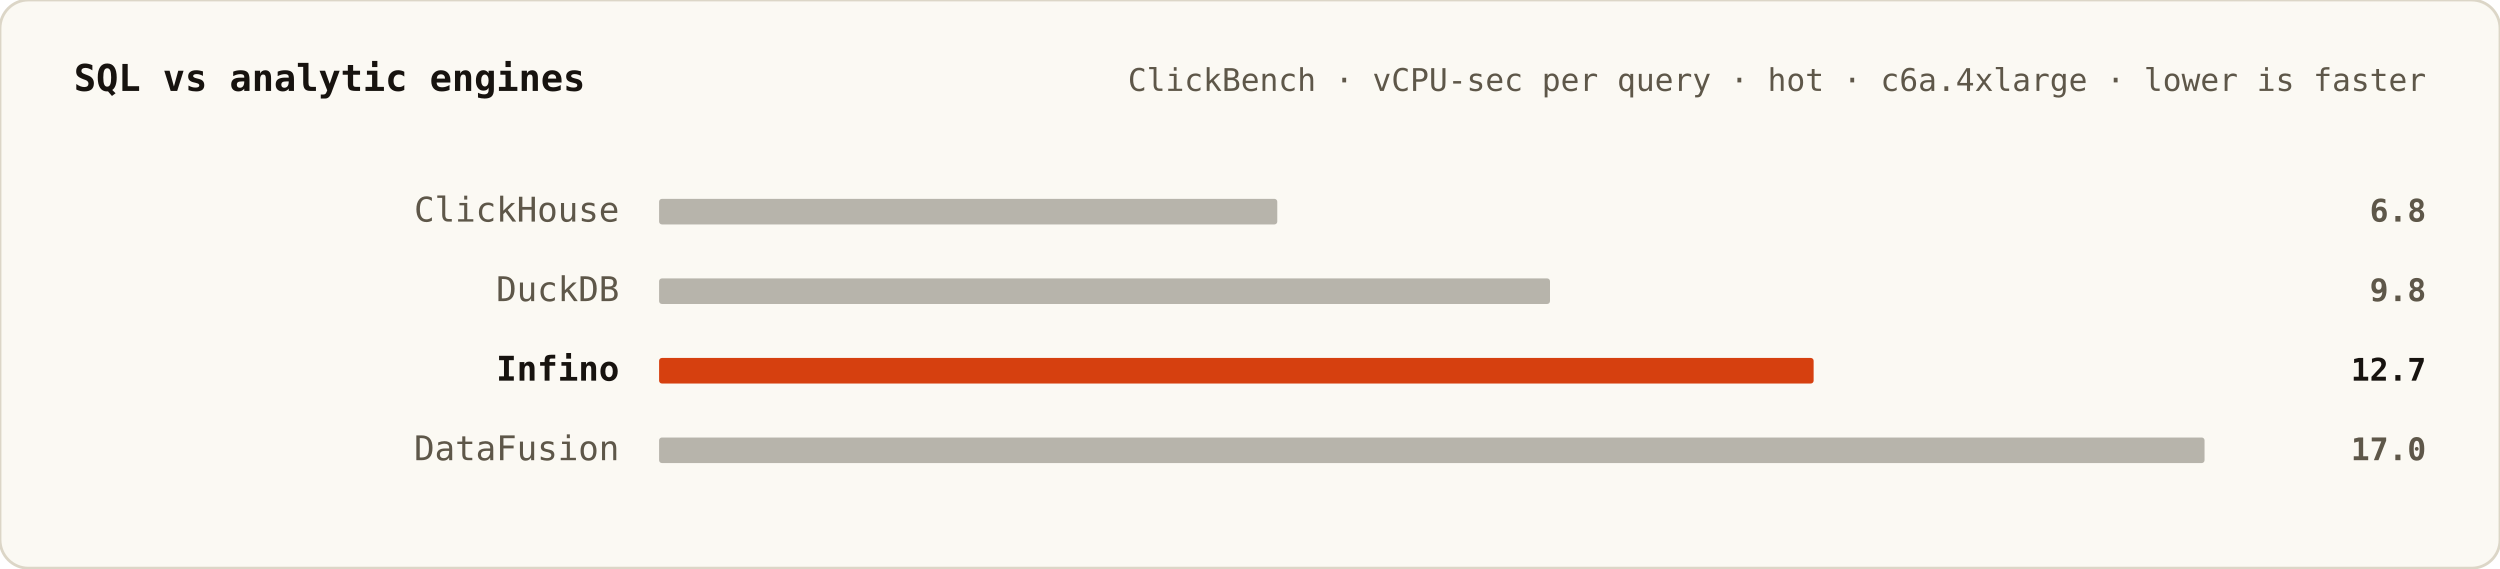
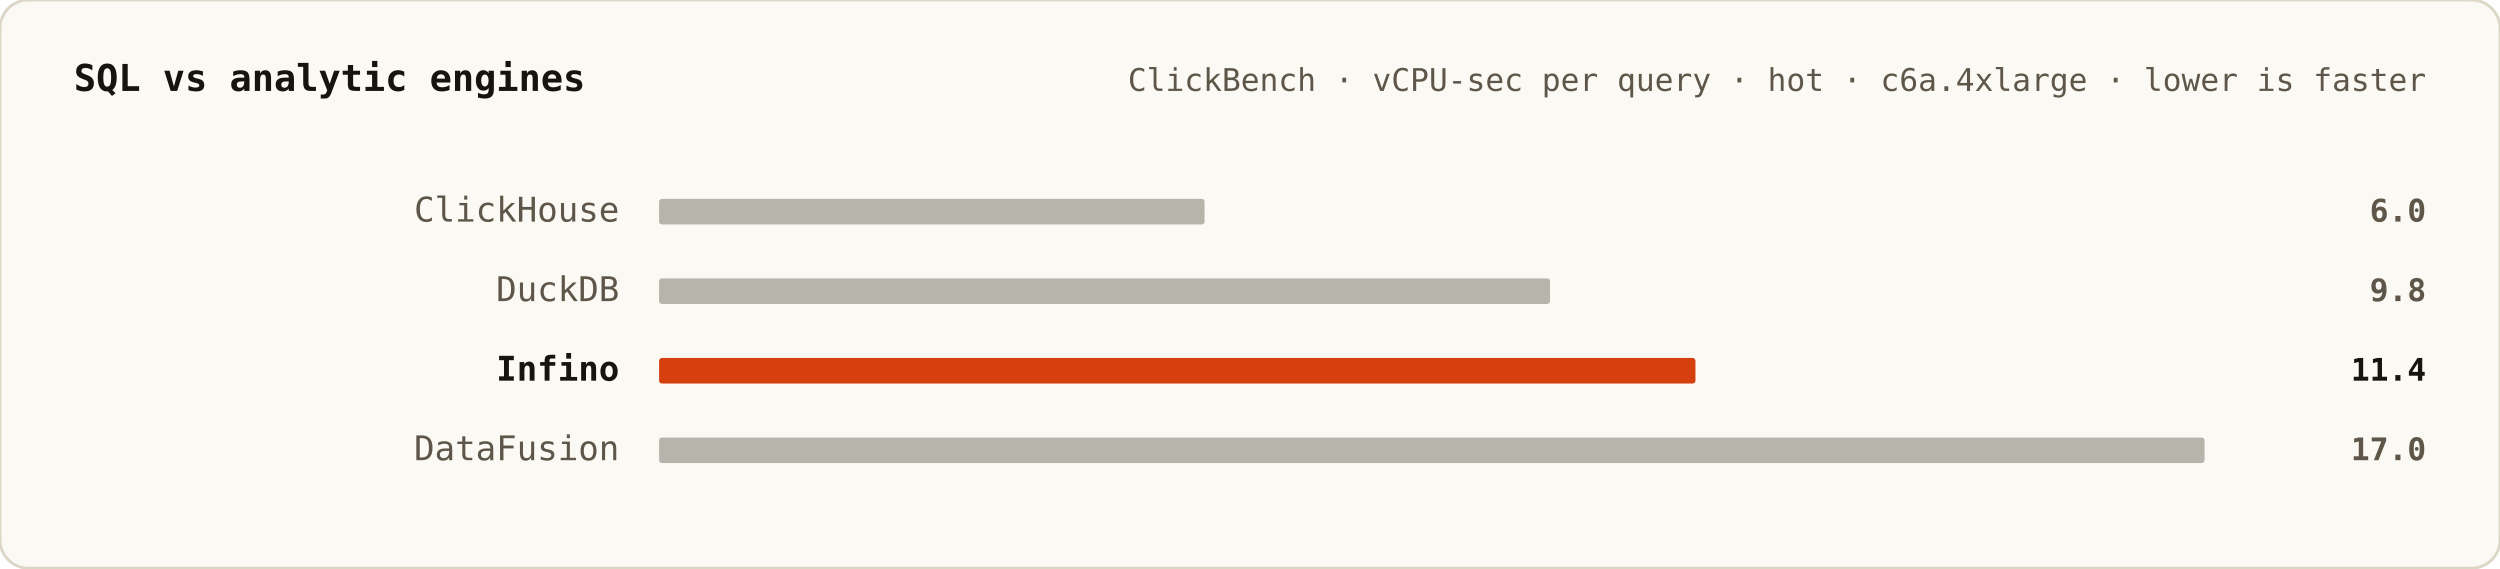
<svg xmlns="http://www.w3.org/2000/svg" width="880" height="200" viewBox="0 0 880 200" role="img">
  <rect width="880" height="200" rx="10" fill="#FBF9F3" stroke="#DCD6C7" />
  <text x="26.0" y="32.0" font-family="ui-monospace, SFMono-Regular, Menlo, Consolas, monospace" font-size="13" fill="#17130F" font-weight="600">SQL vs analytic engines</text>
  <text x="854.0" y="32.0" font-family="ui-monospace, SFMono-Regular, Menlo, Consolas, monospace" font-size="11" fill="#5E5749" text-anchor="end">ClickBench · vCPU-sec per query · hot · c6a.4xlarge · lower is faster</text>
  <text x="218.0" y="78.0" font-family="ui-monospace, SFMono-Regular, Menlo, Consolas, monospace" font-size="12" fill="#5E5749" text-anchor="end">ClickHouse</text>
-   <rect x="232" y="70" width="217.6" height="9" rx="1" fill="#B7B4AB" />
-   <text x="854.0" y="78.0" font-family="ui-monospace, SFMono-Regular, Menlo, Consolas, monospace" font-size="11" fill="#5E5749" font-weight="600" text-anchor="end">6.8</text>
+   <rect x="232" y="70" width="192.0" height="9" rx="1" fill="#B7B4AB" />
+   <text x="854.0" y="78.0" font-family="ui-monospace, SFMono-Regular, Menlo, Consolas, monospace" font-size="11" fill="#5E5749" font-weight="600" text-anchor="end">6.0</text>
  <text x="218.0" y="106.0" font-family="ui-monospace, SFMono-Regular, Menlo, Consolas, monospace" font-size="12" fill="#5E5749" text-anchor="end">DuckDB</text>
  <rect x="232" y="98" width="313.6" height="9" rx="1" fill="#B7B4AB" />
  <text x="854.0" y="106.0" font-family="ui-monospace, SFMono-Regular, Menlo, Consolas, monospace" font-size="11" fill="#5E5749" font-weight="600" text-anchor="end">9.8</text>
  <text x="218.0" y="134.0" font-family="ui-monospace, SFMono-Regular, Menlo, Consolas, monospace" font-size="12" fill="#17130F" font-weight="600" text-anchor="end">Infino</text>
-   <rect x="232" y="126" width="406.4" height="9" rx="1" fill="#D6400F" />
-   <text x="854.0" y="134.0" font-family="ui-monospace, SFMono-Regular, Menlo, Consolas, monospace" font-size="11" fill="#17130F" font-weight="600" text-anchor="end">12.7</text>
+   <rect x="232" y="126" width="364.8" height="9" rx="1" fill="#D6400F" />
+   <text x="854.0" y="134.0" font-family="ui-monospace, SFMono-Regular, Menlo, Consolas, monospace" font-size="11" fill="#17130F" font-weight="600" text-anchor="end">11.4</text>
  <text x="218.0" y="162.0" font-family="ui-monospace, SFMono-Regular, Menlo, Consolas, monospace" font-size="12" fill="#5E5749" text-anchor="end">DataFusion</text>
  <rect x="232" y="154" width="544.0" height="9" rx="1" fill="#B7B4AB" />
  <text x="854.0" y="162.0" font-family="ui-monospace, SFMono-Regular, Menlo, Consolas, monospace" font-size="11" fill="#5E5749" font-weight="600" text-anchor="end">17.0</text>
</svg>
